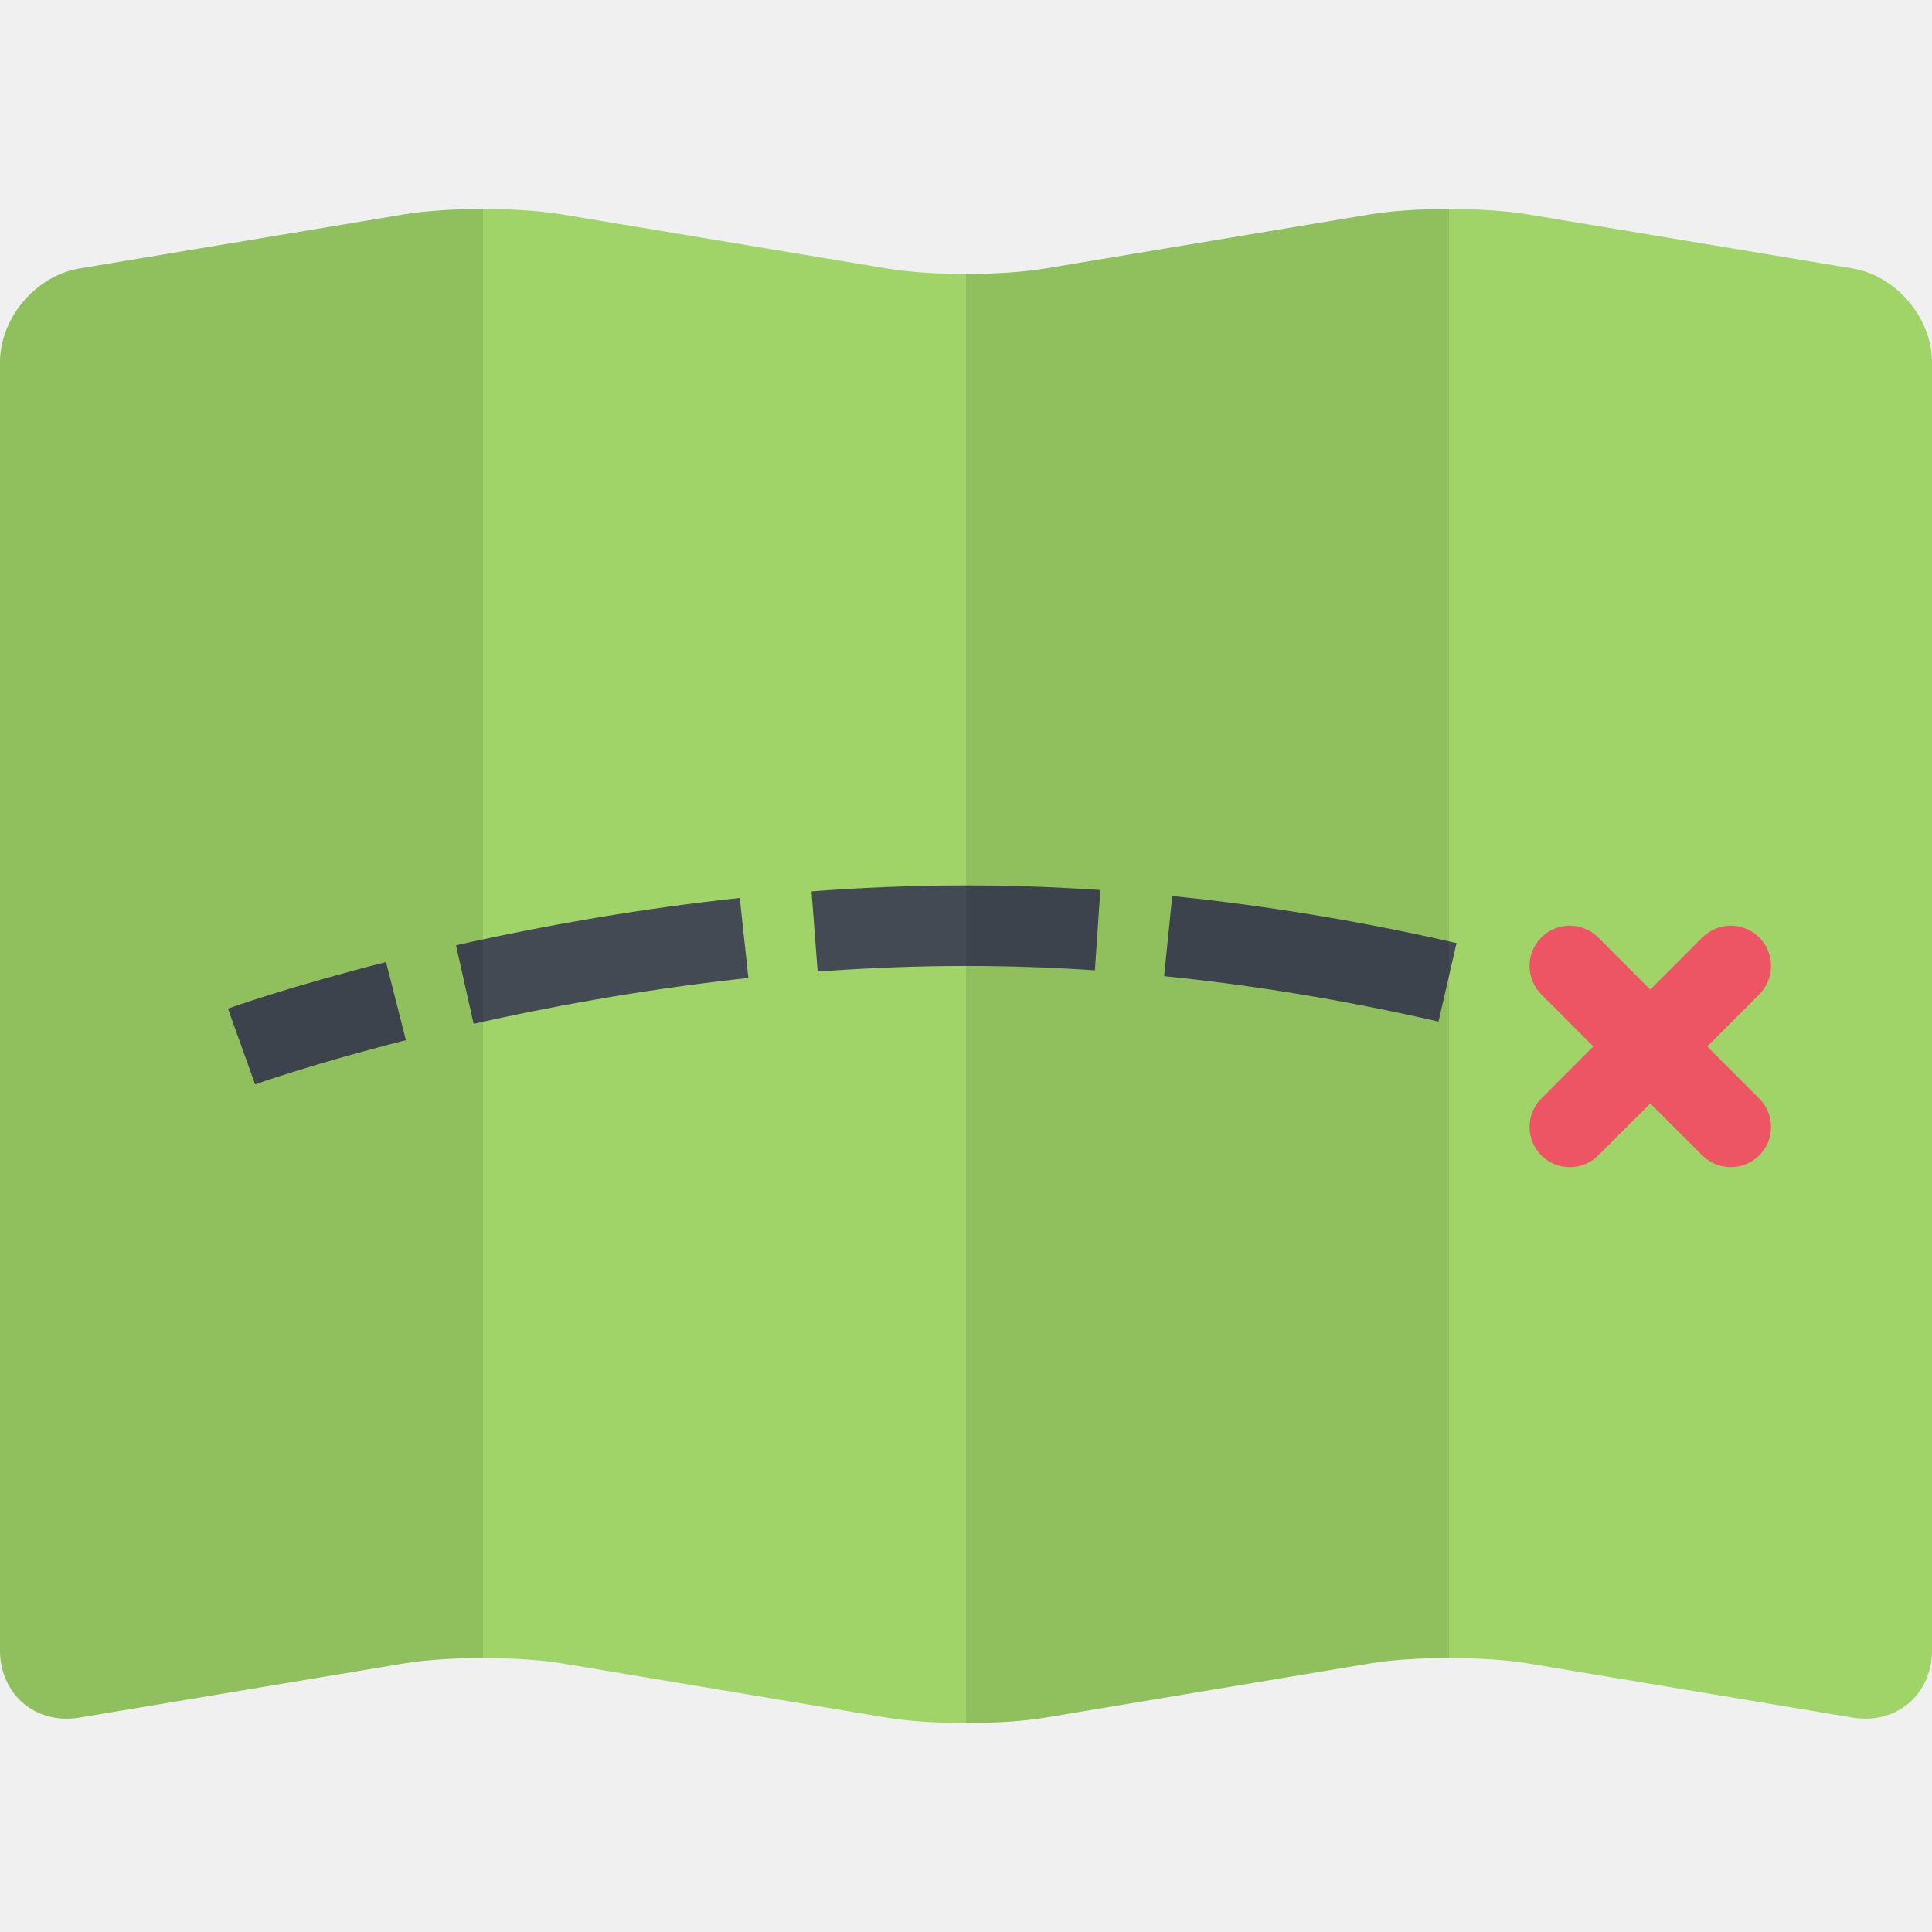
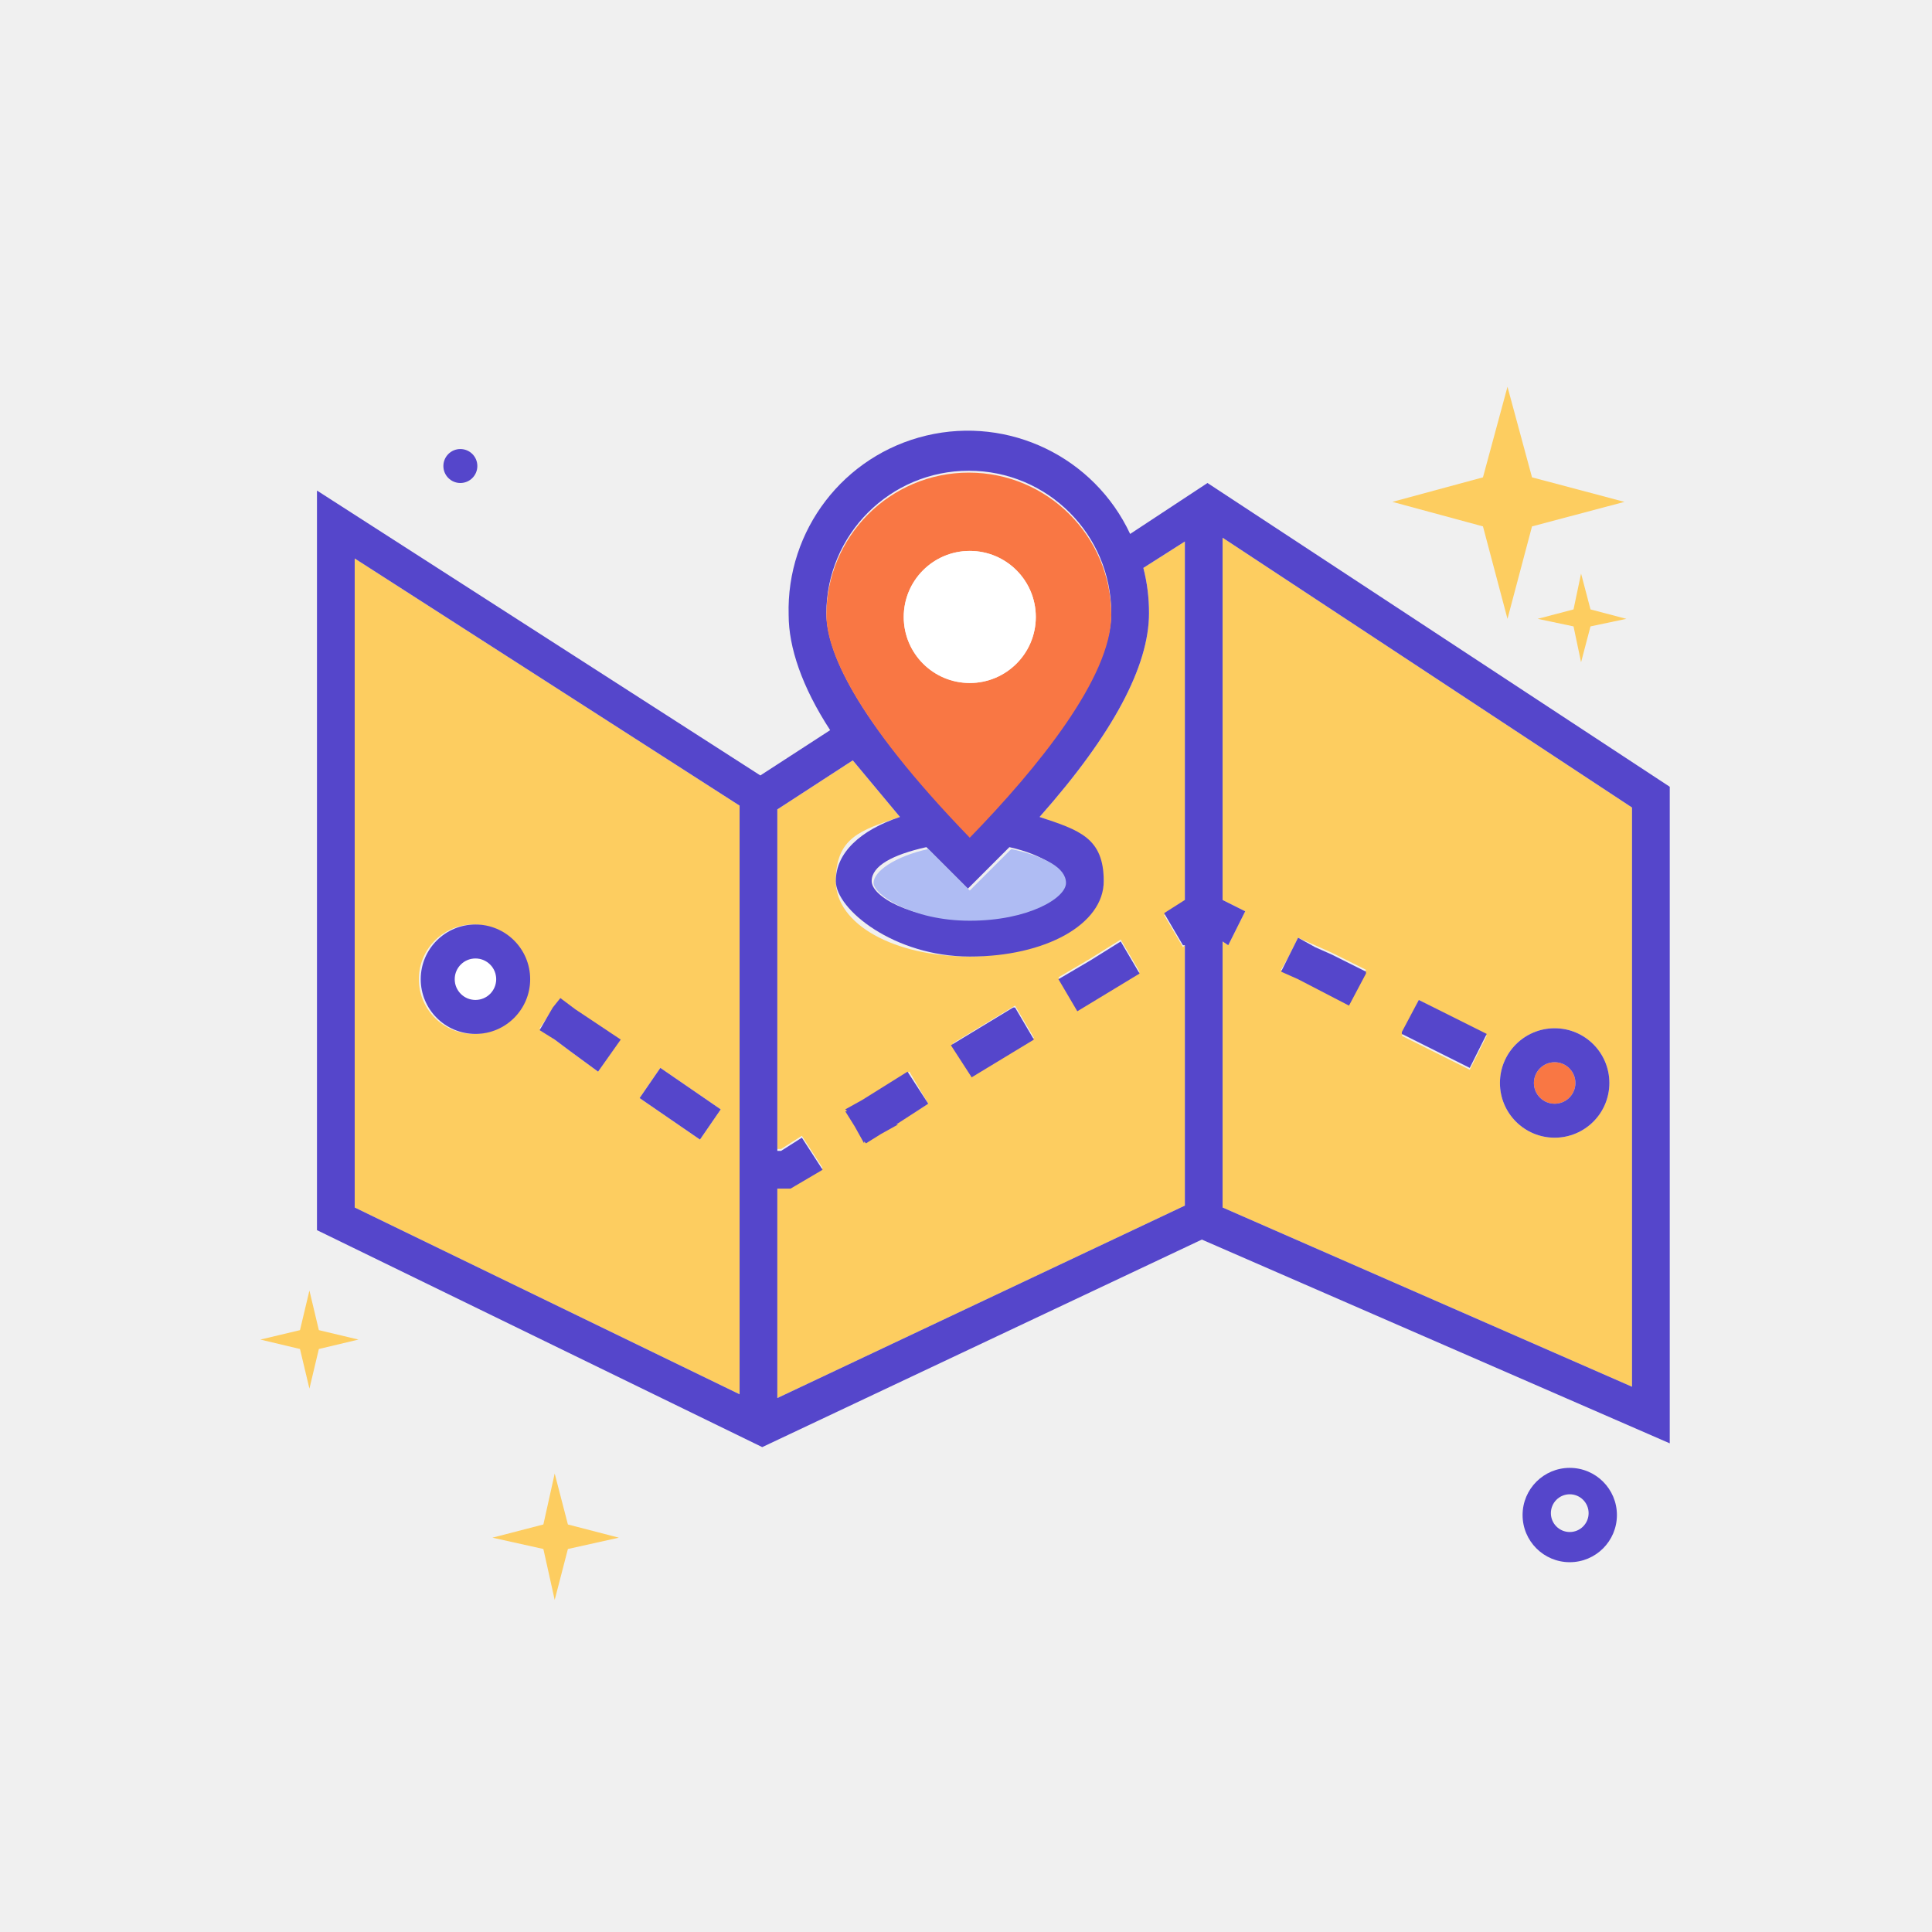
- <svg xmlns="http://www.w3.org/2000/svg" height="800px" width="800px" version="1.1" id="Layer_1" viewBox="0 0 511.671 511.671" xml:space="preserve">
-   <path style="fill:#A0D468;" d="M490.654,71.099l-85.867-14.303c-5.793-0.968-13.412-1.453-21.033-1.453  c-7.619,0-15.24,0.484-21.018,1.453l-85.867,14.303c-5.793,0.968-13.413,1.468-21.033,1.468s-15.24-0.5-21.018-1.468l-85.867-14.303  c-5.793-0.968-13.413-1.453-21.033-1.453s-15.24,0.484-21.018,1.453L21.033,71.099C9.462,73.036,0,84.216,0,95.927V437.06  c0,10.555,7.667,18.113,17.629,18.113c1.108,0,2.249-0.094,3.404-0.281l85.867-14.334c5.777-0.969,13.397-1.438,21.018-1.438  s15.24,0.469,21.033,1.438l85.867,14.334c5.777,0.969,13.397,1.436,21.018,1.436s15.24-0.467,21.033-1.436l85.867-14.334  c5.777-0.969,13.398-1.438,21.018-1.438c7.621,0,15.24,0.469,21.033,1.438l85.867,14.334c1.156,0.188,2.279,0.281,3.404,0.281  c9.963,0,17.613-7.559,17.613-18.113V95.927C511.672,84.216,502.209,73.036,490.654,71.099z" />
-   <g>
-     <path style="fill:#434A54;" d="M67.566,287.188l-7.198-20.059c0.64-0.248,16.208-5.809,41.864-12.335l5.262,20.683   C82.916,281.723,67.707,287.125,67.566,287.188z" />
-     <path style="fill:#434A54;" d="M125.435,271.158l-4.669-20.799c25.203-5.668,50.499-9.9,75.155-12.539l2.28,21.189   C174.341,261.57,149.857,265.662,125.435,271.158z M380.975,270.549c-24.203-5.543-48.641-9.604-72.672-12.023l2.154-21.22   c24.891,2.53,50.219,6.715,75.296,12.461L380.975,270.549z M216.549,257.324l-1.624-21.252c13.897-1.046,27.639-1.577,40.911-1.577   c11.633,0,23.609,0.406,35.571,1.218l-1.437,21.268c-11.492-0.781-22.97-1.156-34.135-1.156   C243.11,255.825,229.884,256.324,216.549,257.324z" />
-   </g>
-   <path style="fill:#ED5564;" d="M465.92,290.936l-13.787-13.805l13.787-13.779c1.921-1.922,3.123-4.592,3.123-7.527  c0-5.902-4.777-10.665-10.664-10.665c-2.951,0-5.606,1.202-7.543,3.123l-13.771,13.788l-13.789-13.788  c-1.92-1.921-4.59-3.123-7.541-3.123c-5.888,0-10.65,4.763-10.65,10.665c0,2.935,1.188,5.605,3.123,7.527l13.772,13.779  l-13.773,13.805c-1.936,1.904-3.123,4.59-3.123,7.525c0,5.871,4.763,10.65,10.65,10.65c2.951,0,5.621-1.188,7.541-3.123  l13.789-13.773l13.772,13.773c1.937,1.936,4.592,3.123,7.543,3.123c5.887,0,10.664-4.779,10.664-10.65  C469.043,295.525,467.841,292.84,465.92,290.936z" />
-   <path style="opacity:0.1;enable-background:new    ;" d="M106.9,56.796L21.033,71.099C9.462,73.036,0,84.216,0,95.927V437.06  c0,10.555,7.667,18.113,17.629,18.113c1.108,0,2.249-0.094,3.404-0.281l85.867-14.334c5.777-0.969,13.397-1.438,21.018-1.438V55.343  C120.298,55.343,112.678,55.828,106.9,56.796z" />
-   <path style="opacity:0.1;enable-background:new    ;" d="M362.736,56.796l-85.867,14.303c-5.793,0.968-13.413,1.468-21.033,1.468  v383.761c7.62,0,15.24-0.467,21.033-1.436l85.867-14.334c5.777-0.969,13.398-1.438,21.018-1.438V55.343  C376.135,55.343,368.514,55.828,362.736,56.796z" />
+ <svg xmlns="http://www.w3.org/2000/svg" width="800px" height="800px" viewBox="0 0 1024 1024" class="icon" version="1.1">
+   <path d="M786 279l-48-13 48-13 13-48 13 48 49 13-49 13-13 49-13-49zM834 332l-19-4 19-5 4-19 5 19 19 5-19 4-5 19-4-19z" fill="#FDCD60" />
+   <path d="M159 715l-21-5 21-5 5-21 5 21 21 5-21 5-5 21-5-21z" fill="#FDCD60" />
+   <path d="M244 247m-9 0a9 9 0 1 0 18 0 9 9 0 1 0-18 0Z" fill="#5546CB" />
+   <path d="M288 821l-27-6 27-7 6-27 7 27 27 7-27 6-7 27-6-27z" fill="#FDCD60" />
+   <path d="M832 828a25 25 0 1 1 25-25 25 25 0 0 1-25 25z m0-36a10 10 0 1 0 10 10 10 10 0 0 0-10-10z" fill="#5546CB" />
+   <path d="M627 502l-10-17 11-7V287l-22 14a95 95 0 0 1 3 24c0 28-19 64-58 108 21 7 34 19 34 34s-31 40-71 40-71-17-71-40 13-27 34-34l-25-30-40 26v180h2l11-7 11 17-17 10h-7v112l216-102V501z m-135 83l-16 10-8 5-8 5h-1l-5-9-5-8 9-5 24-15 10 17z m56-35l-33 20-10-17 33-20 10 17z m56-35l-33 20-10-17 17-10 16-10 10 17zM188 640l204 99V427L188 296z m162-74l32 22-11 16-32-22z m-57-31l4-5 8 6 23 16-11 16-15-11-8-6-8-6z m-42-45a29 29 0 1 1-29 29 29 29 0 0 1 30-29zM648 477l12 6-9 18-3-2v141l217 95V428L648 285z m176 68a29 29 0 1 1-29 29 29 29 0 0 1 29-29z m-72-15l36 19-9 18-36-18z m-69-23l5-10 9 4 9 4 18 9-9 18-27-14-9-4z" fill="#FDCD60" />
+   <path d="M640 256l-41 27a95 95 0 0 0-181 43c0 17 7 38 22 61l-37 24-235-151v392l236 115 233-110 248 108V417z m-202 69a75 75 0 0 1 151 0c0 33-40 81-75 118-62-63-76-99-76-118z m97 124c18 4 29 12 29 18s-20 20-51 20-51-12-51-20 11-14 29-18l15 15 7 7 7-7zM392 739l-204-99V296l204 131z m20 2V630h7l17-10-11-17-11 7h-2V429l40-26 25 30c-21 7-34 19-34 34s31 40 71 40 71-17 71-40-13-27-34-34c39-44 58-80 58-108a95 95 0 0 0-3-24l22-14v190l-11 7 10 17h1v138z m453-6l-217-95V499l3 2 9-18-12-6V285l217 143z" fill="#5546CB" />
+   <path d="M286 546l8 5 8 6 15 11 12-17-24-16-8-6-4 5-7 12zM371 604l11-16-32-22-11 16 32 22zM481 568l-24 15-9 5 1 1h-1l5 8 5 9v-1l1 1 8-5 9-5h-1l17-11-11-17zM537 534l-33 20 11 17 33-20-10-17h-1zM594 499l-16 10-17 10 10 17 33-20-10-17zM679 515l9 4 27 14 9-17v-1l-18-9-9-4-9-5-5 10-4 8zM779 566l9-18-36-18-9 17v1l36 18z" fill="#5546CB" />
+   <path d="M824 585a11 11 0 1 0-11-11 11 11 0 0 0 11 11z" fill="#F97744" />
+   <path d="M824 603a29 29 0 1 0-29-29 29 29 0 0 0 29 29z m0-40a11 11 0 1 1-11 11 11 11 0 0 1 11-11z" fill="#5546CB" />
+   <path d="M252 530a11 11 0 1 0-11-11 11 11 0 0 0 11 11z" fill="#FFFFFF" />
+   <path d="M252 548a29 29 0 1 0-29-29 29 29 0 0 0 29 29z m0-40a11 11 0 1 1-11 11 11 11 0 0 1 11-11z" fill="#5546CB" />
+   <path d="M507 465l-15-15c-18 4-29 12-29 18s20 20 51 20 51-12 51-20-11-14-29-18l-15 15-7 7z" fill="#AFBCF3" />
+   <path d="M514 444c36-37 75-85 75-118a75 75 0 0 0-151 0c0 18 14 54 76 118z m-35-117a35 35 0 1 1 35 35 35 35 0 0 1-35-35z" fill="#F97744" />
+   <path d="M514 327m-35 0a35 35 0 1 0 70 0 35 35 0 1 0-70 0Z" fill="#FFFFFF" />
</svg>
